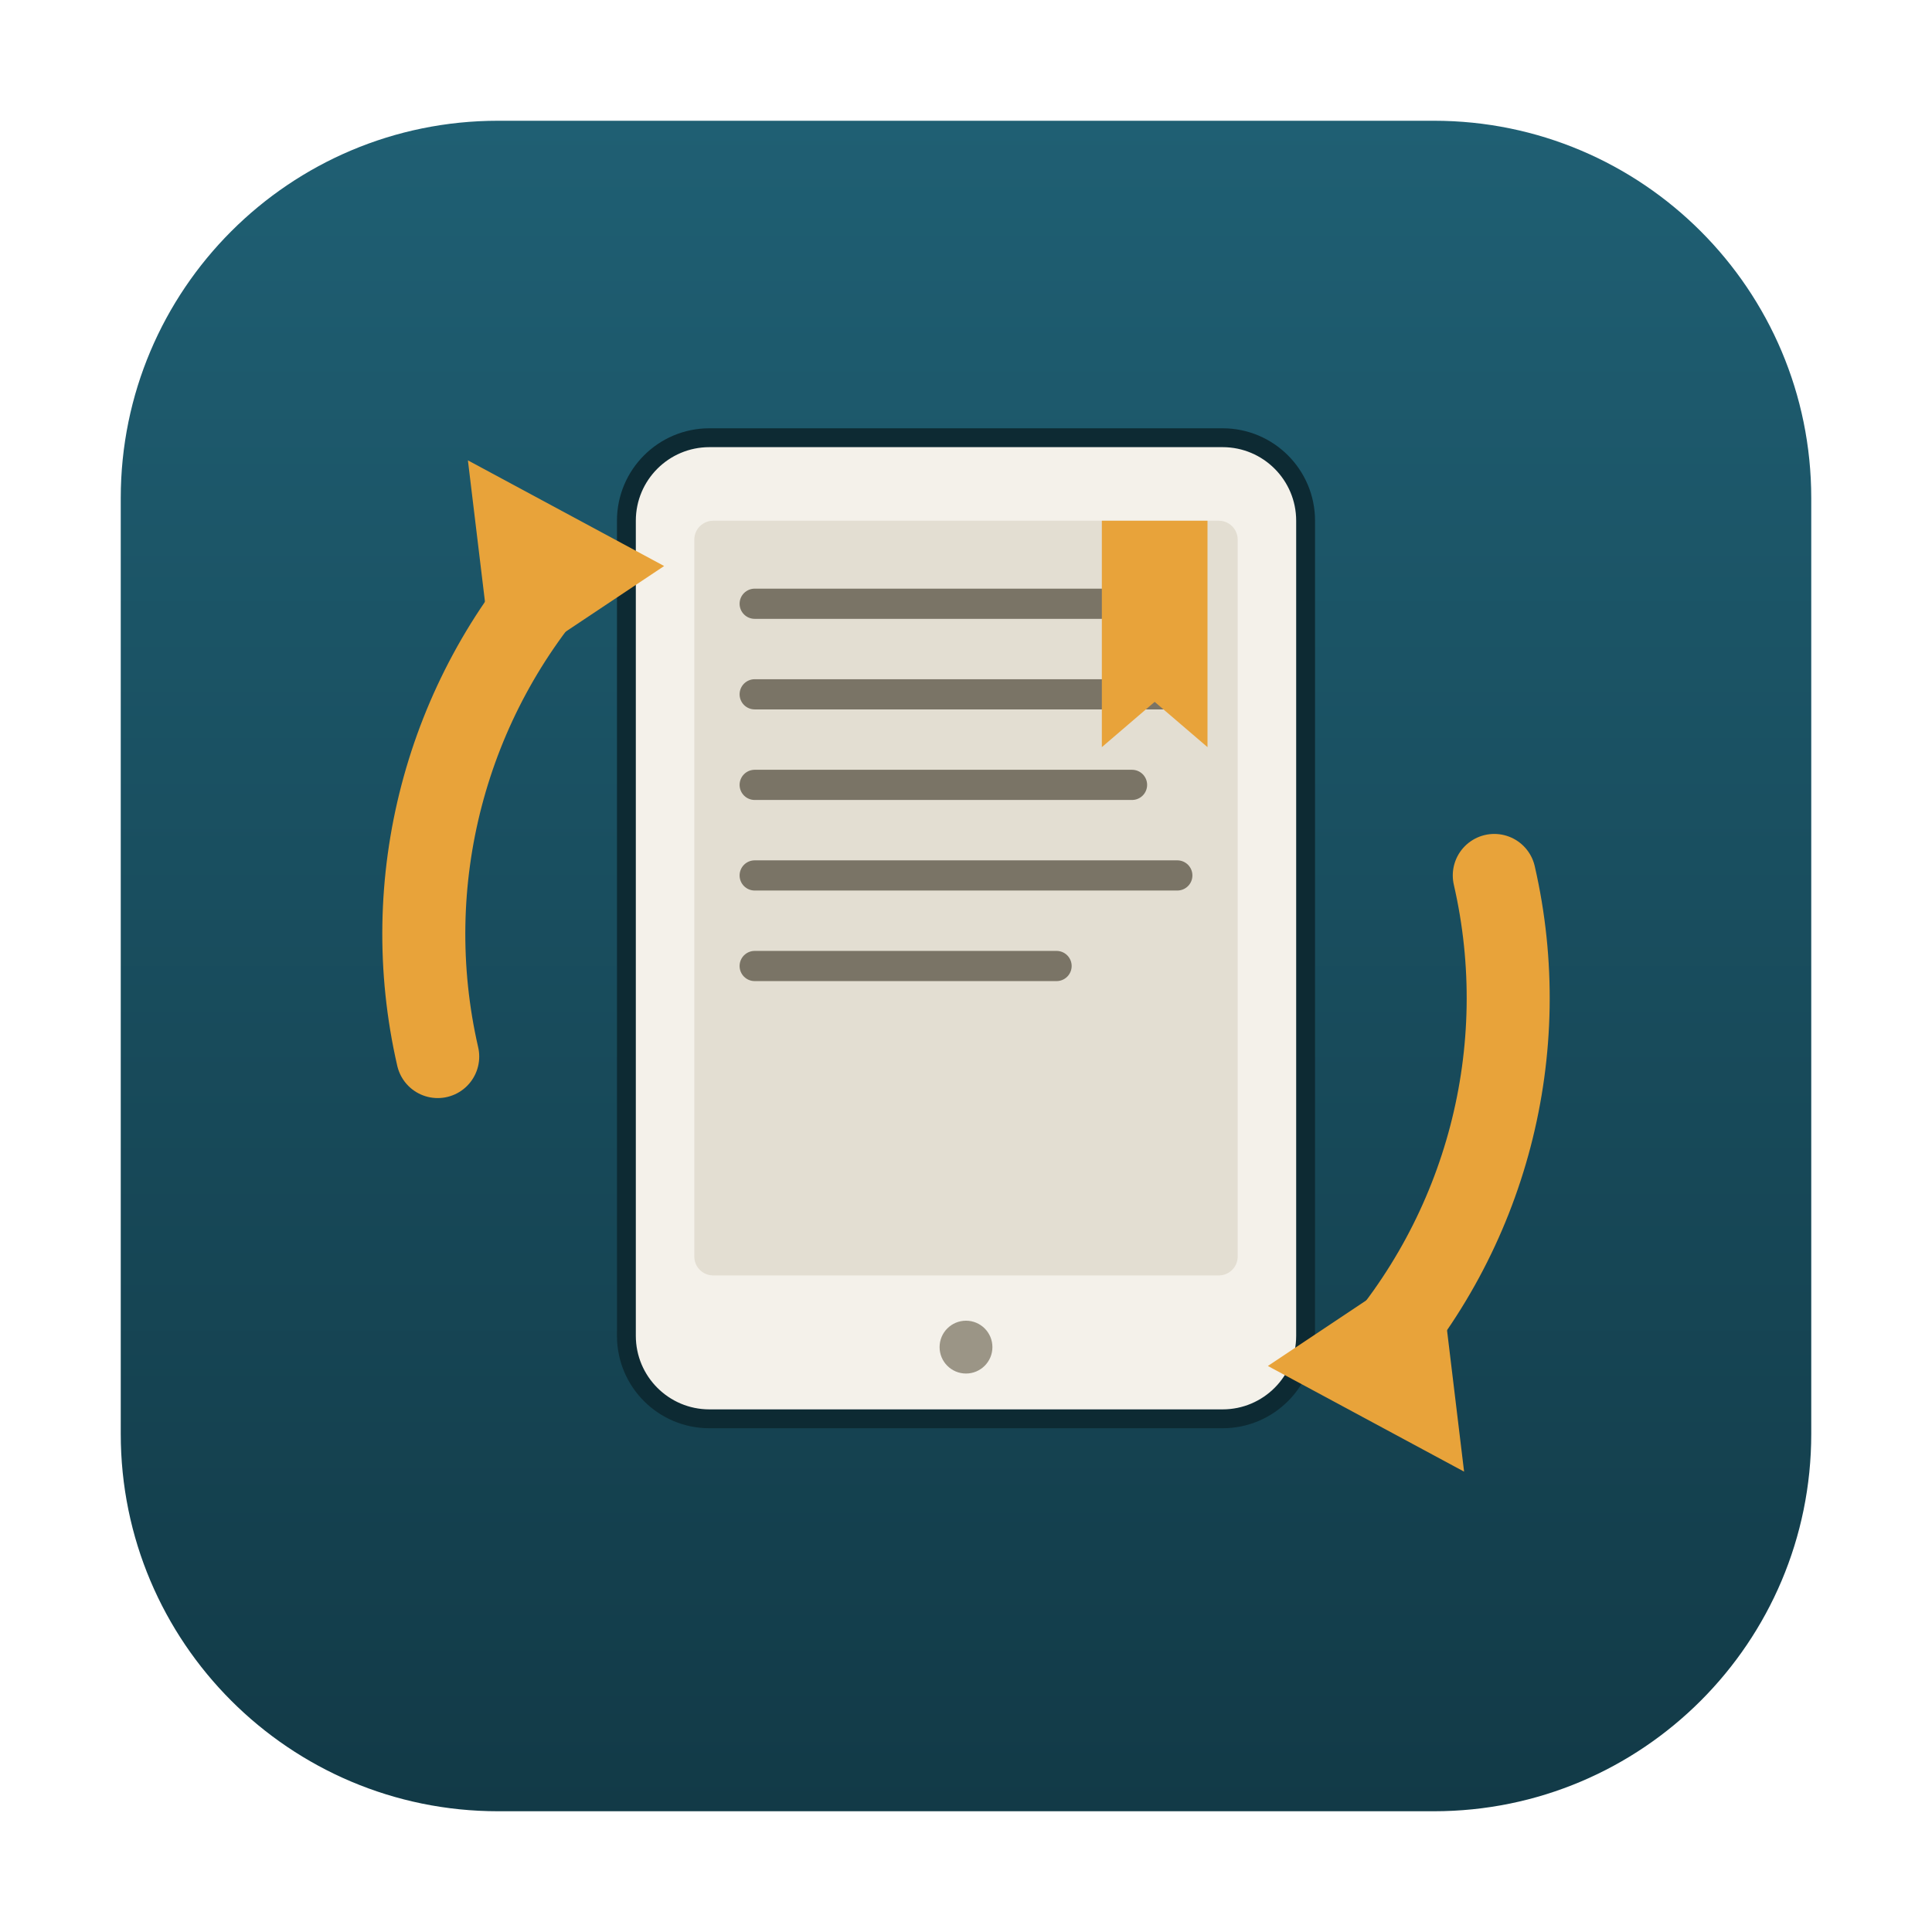
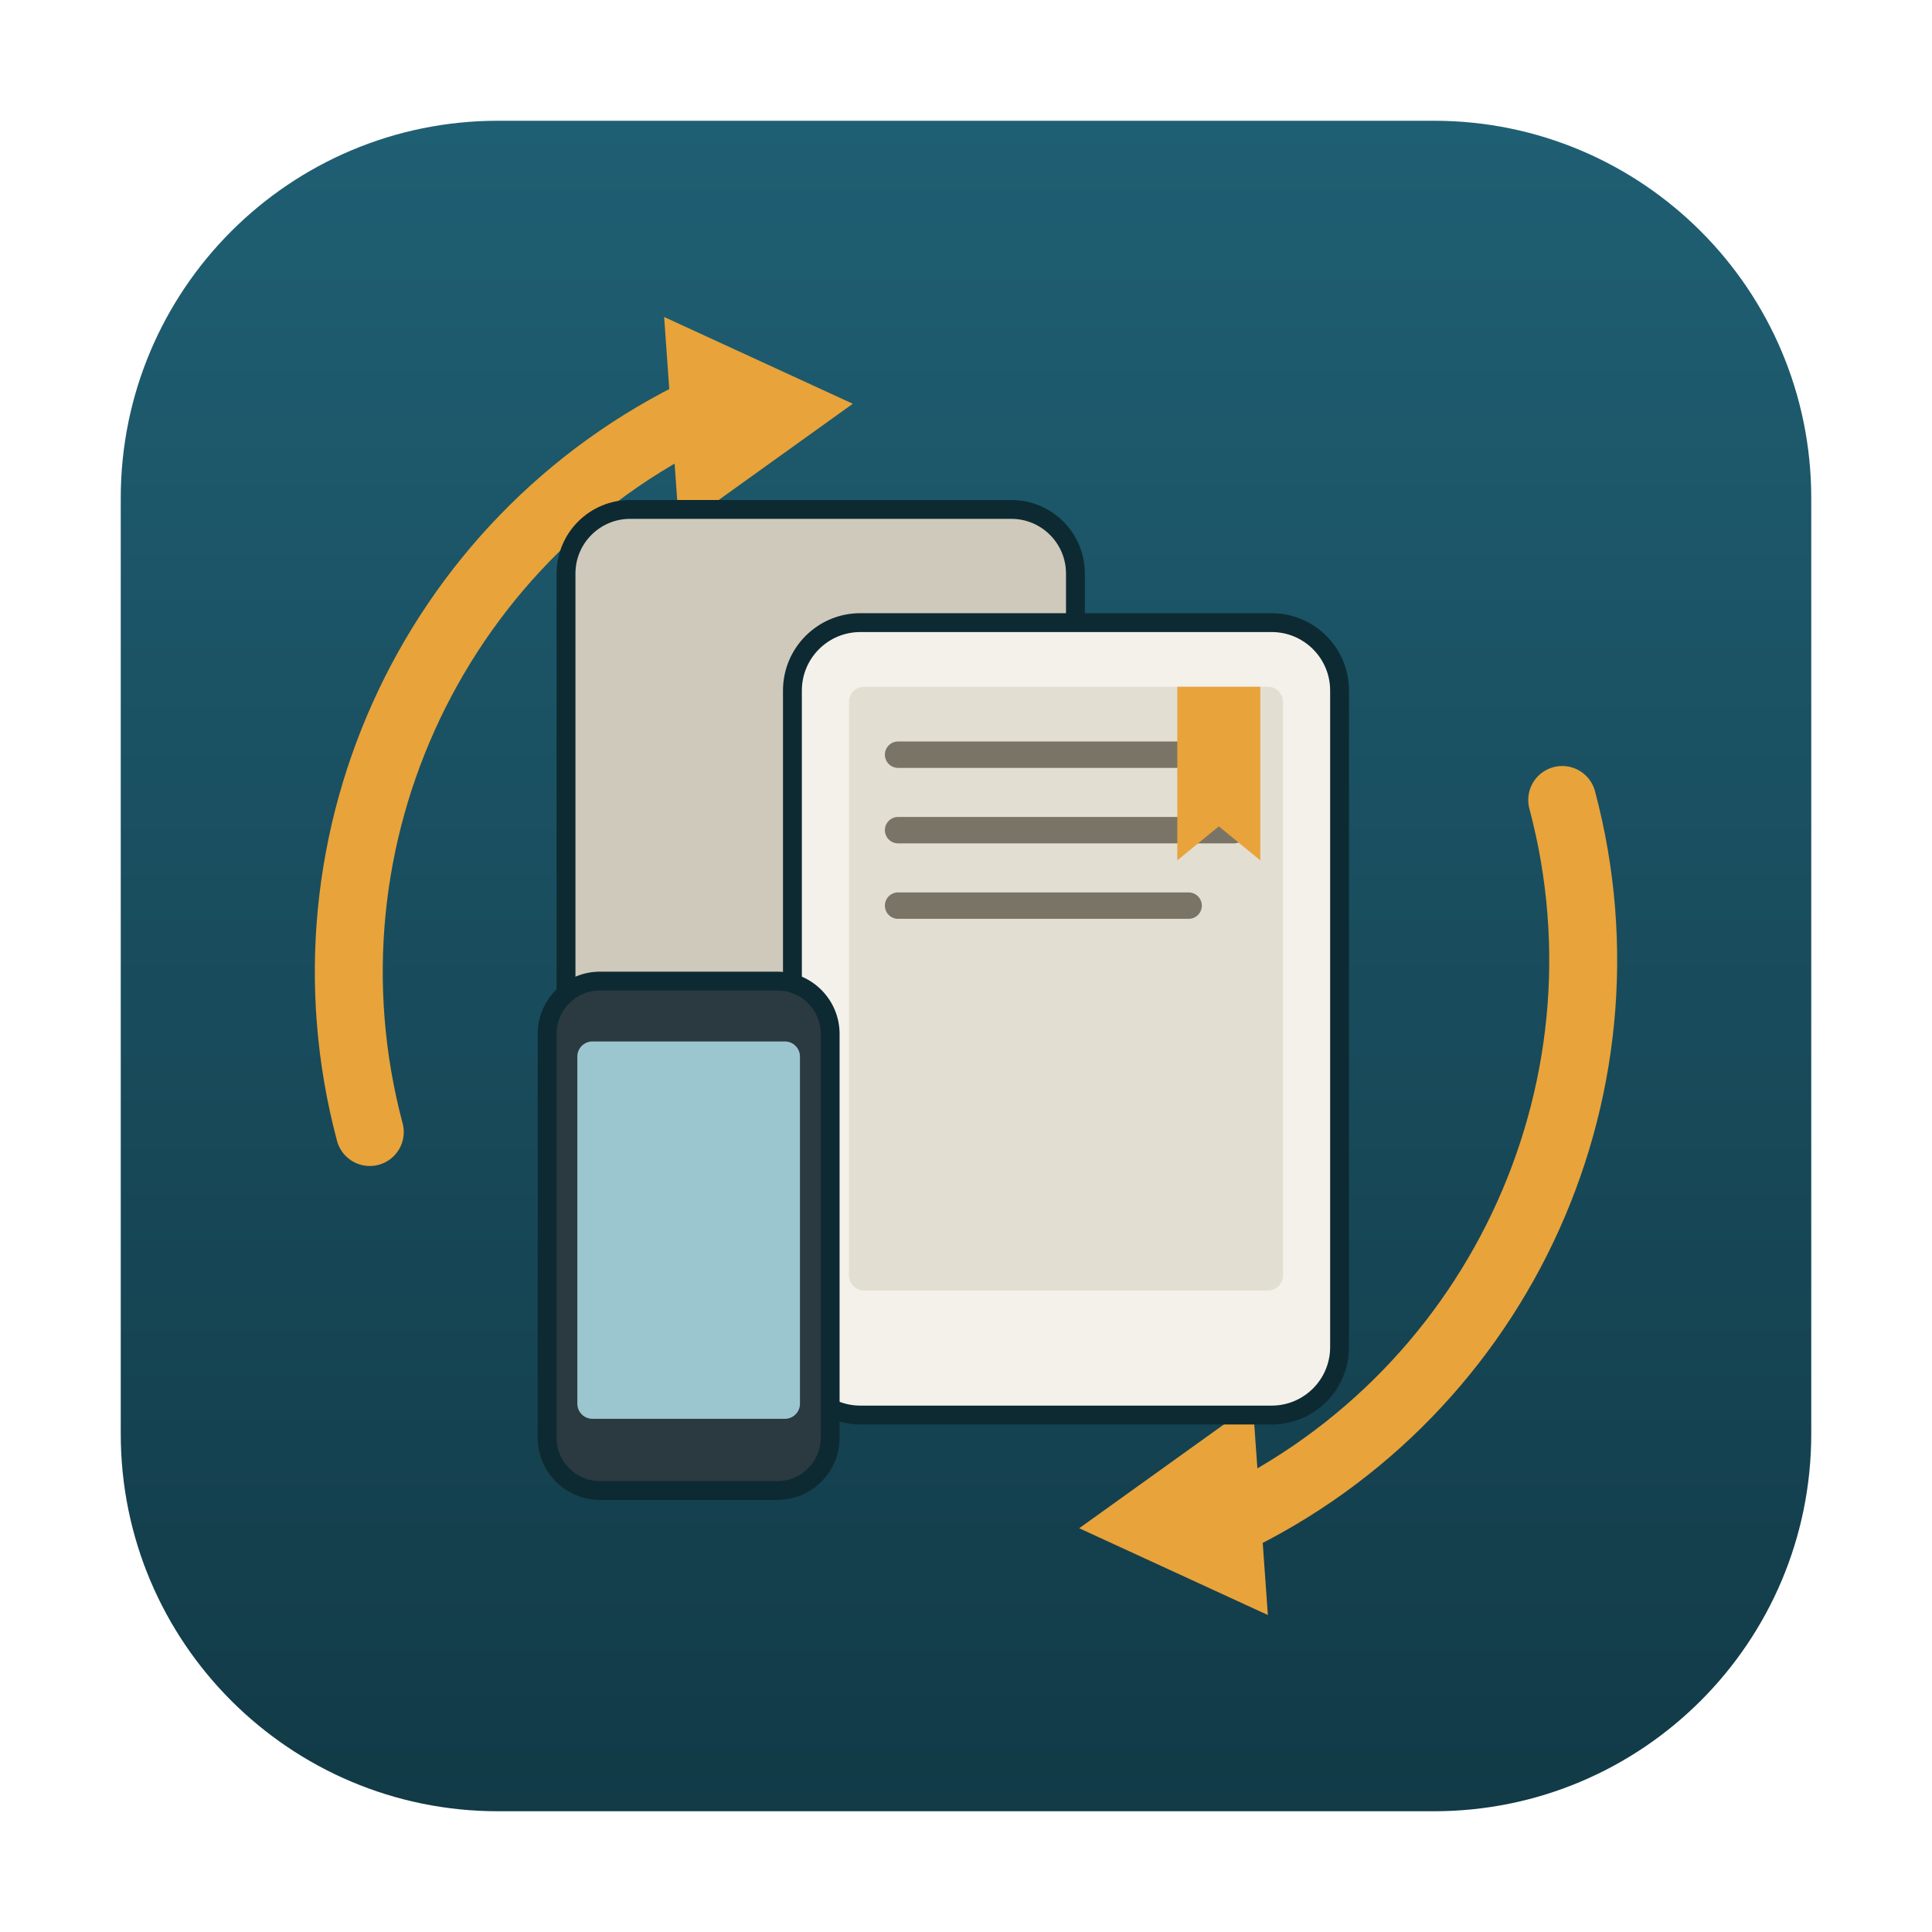
<svg xmlns="http://www.w3.org/2000/svg" viewBox="0 0 1024 1024">
  <defs>
    <linearGradient id="bg" x1="0" y1="0" x2="0" y2="1">
      <stop offset="0" stop-color="#1f5f73" />
      <stop offset="1" stop-color="#123a47" />
    </linearGradient>
  </defs>
  <rect x="64" y="64" width="896" height="896" rx="200" fill="url(#bg)" />
-   <rect x="332" y="232" width="360" height="520" rx="44" fill="#f4f1ea" stroke="#0d2a33" stroke-width="10" />
-   <rect x="368" y="276" width="288" height="400" rx="10" fill="#e3ded2" />
-   <g stroke="#7a7466" stroke-width="16" stroke-linecap="round">
-     <line x1="400" y1="320" x2="624" y2="320" />
-     <line x1="400" y1="368" x2="624" y2="368" />
-     <line x1="400" y1="416" x2="600" y2="416" />
-     <line x1="400" y1="464" x2="624" y2="464" />
-     <line x1="400" y1="512" x2="560" y2="512" />
+   <g fill="none" stroke="#e8a33a" stroke-width="36" stroke-linecap="round">
+     <path d="M196 600 A330 330 0 0 1 380 214" />
+     <path d="M828 424 A330 330 0 0 1 644 810" />
  </g>
-   <path d="M584 276 v120 l28 -24 l28 24 v-120 z" fill="#e8a33a" />
-   <circle cx="512" cy="714" r="14" fill="#9b9586" />
-   <g fill="none" stroke="#e8a33a" stroke-width="44" stroke-linecap="round">
-     <path d="M232 560 A290 290 0 0 1 300 300" />
-     <path d="M792 464 A290 290 0 0 1 724 724" />
+   <path d="M352 168 L452 214 L360 280 Z" fill="#e8a33a" />
+   <path d="M672 856 L572 810 L664 744 Z" fill="#e8a33a" />
+   <rect x="300" y="270" width="270" height="390" rx="34" fill="#cfc9bb" stroke="#0d2a33" stroke-width="10" />
+   <rect x="420" y="330" width="290" height="420" rx="36" fill="#f4f1ea" stroke="#0d2a33" stroke-width="10" />
+   <rect x="450" y="364" width="230" height="320" rx="8" fill="#e3ded2" />
+   <g stroke="#7a7466" stroke-width="14" stroke-linecap="round">
+     <line x1="476" y1="400" x2="654" y2="400" />
+     <line x1="476" y1="440" x2="654" y2="440" />
+     <line x1="476" y1="480" x2="630" y2="480" />
  </g>
-   <path d="M248 244 L352 300 L262 360 Z" fill="#e8a33a" />
-   <path d="M776 780 L672 724 L762 664 Z" fill="#e8a33a" />
+   <path d="M624 364 v92 l22 -18 l22 18 v-92 z" fill="#e8a33a" />
+   <rect x="290" y="520" width="150" height="270" rx="28" fill="#2b3a40" stroke="#0d2a33" stroke-width="10" />
+   <rect x="306" y="552" width="118" height="200" rx="8" fill="#9cc6cf" />
</svg>
